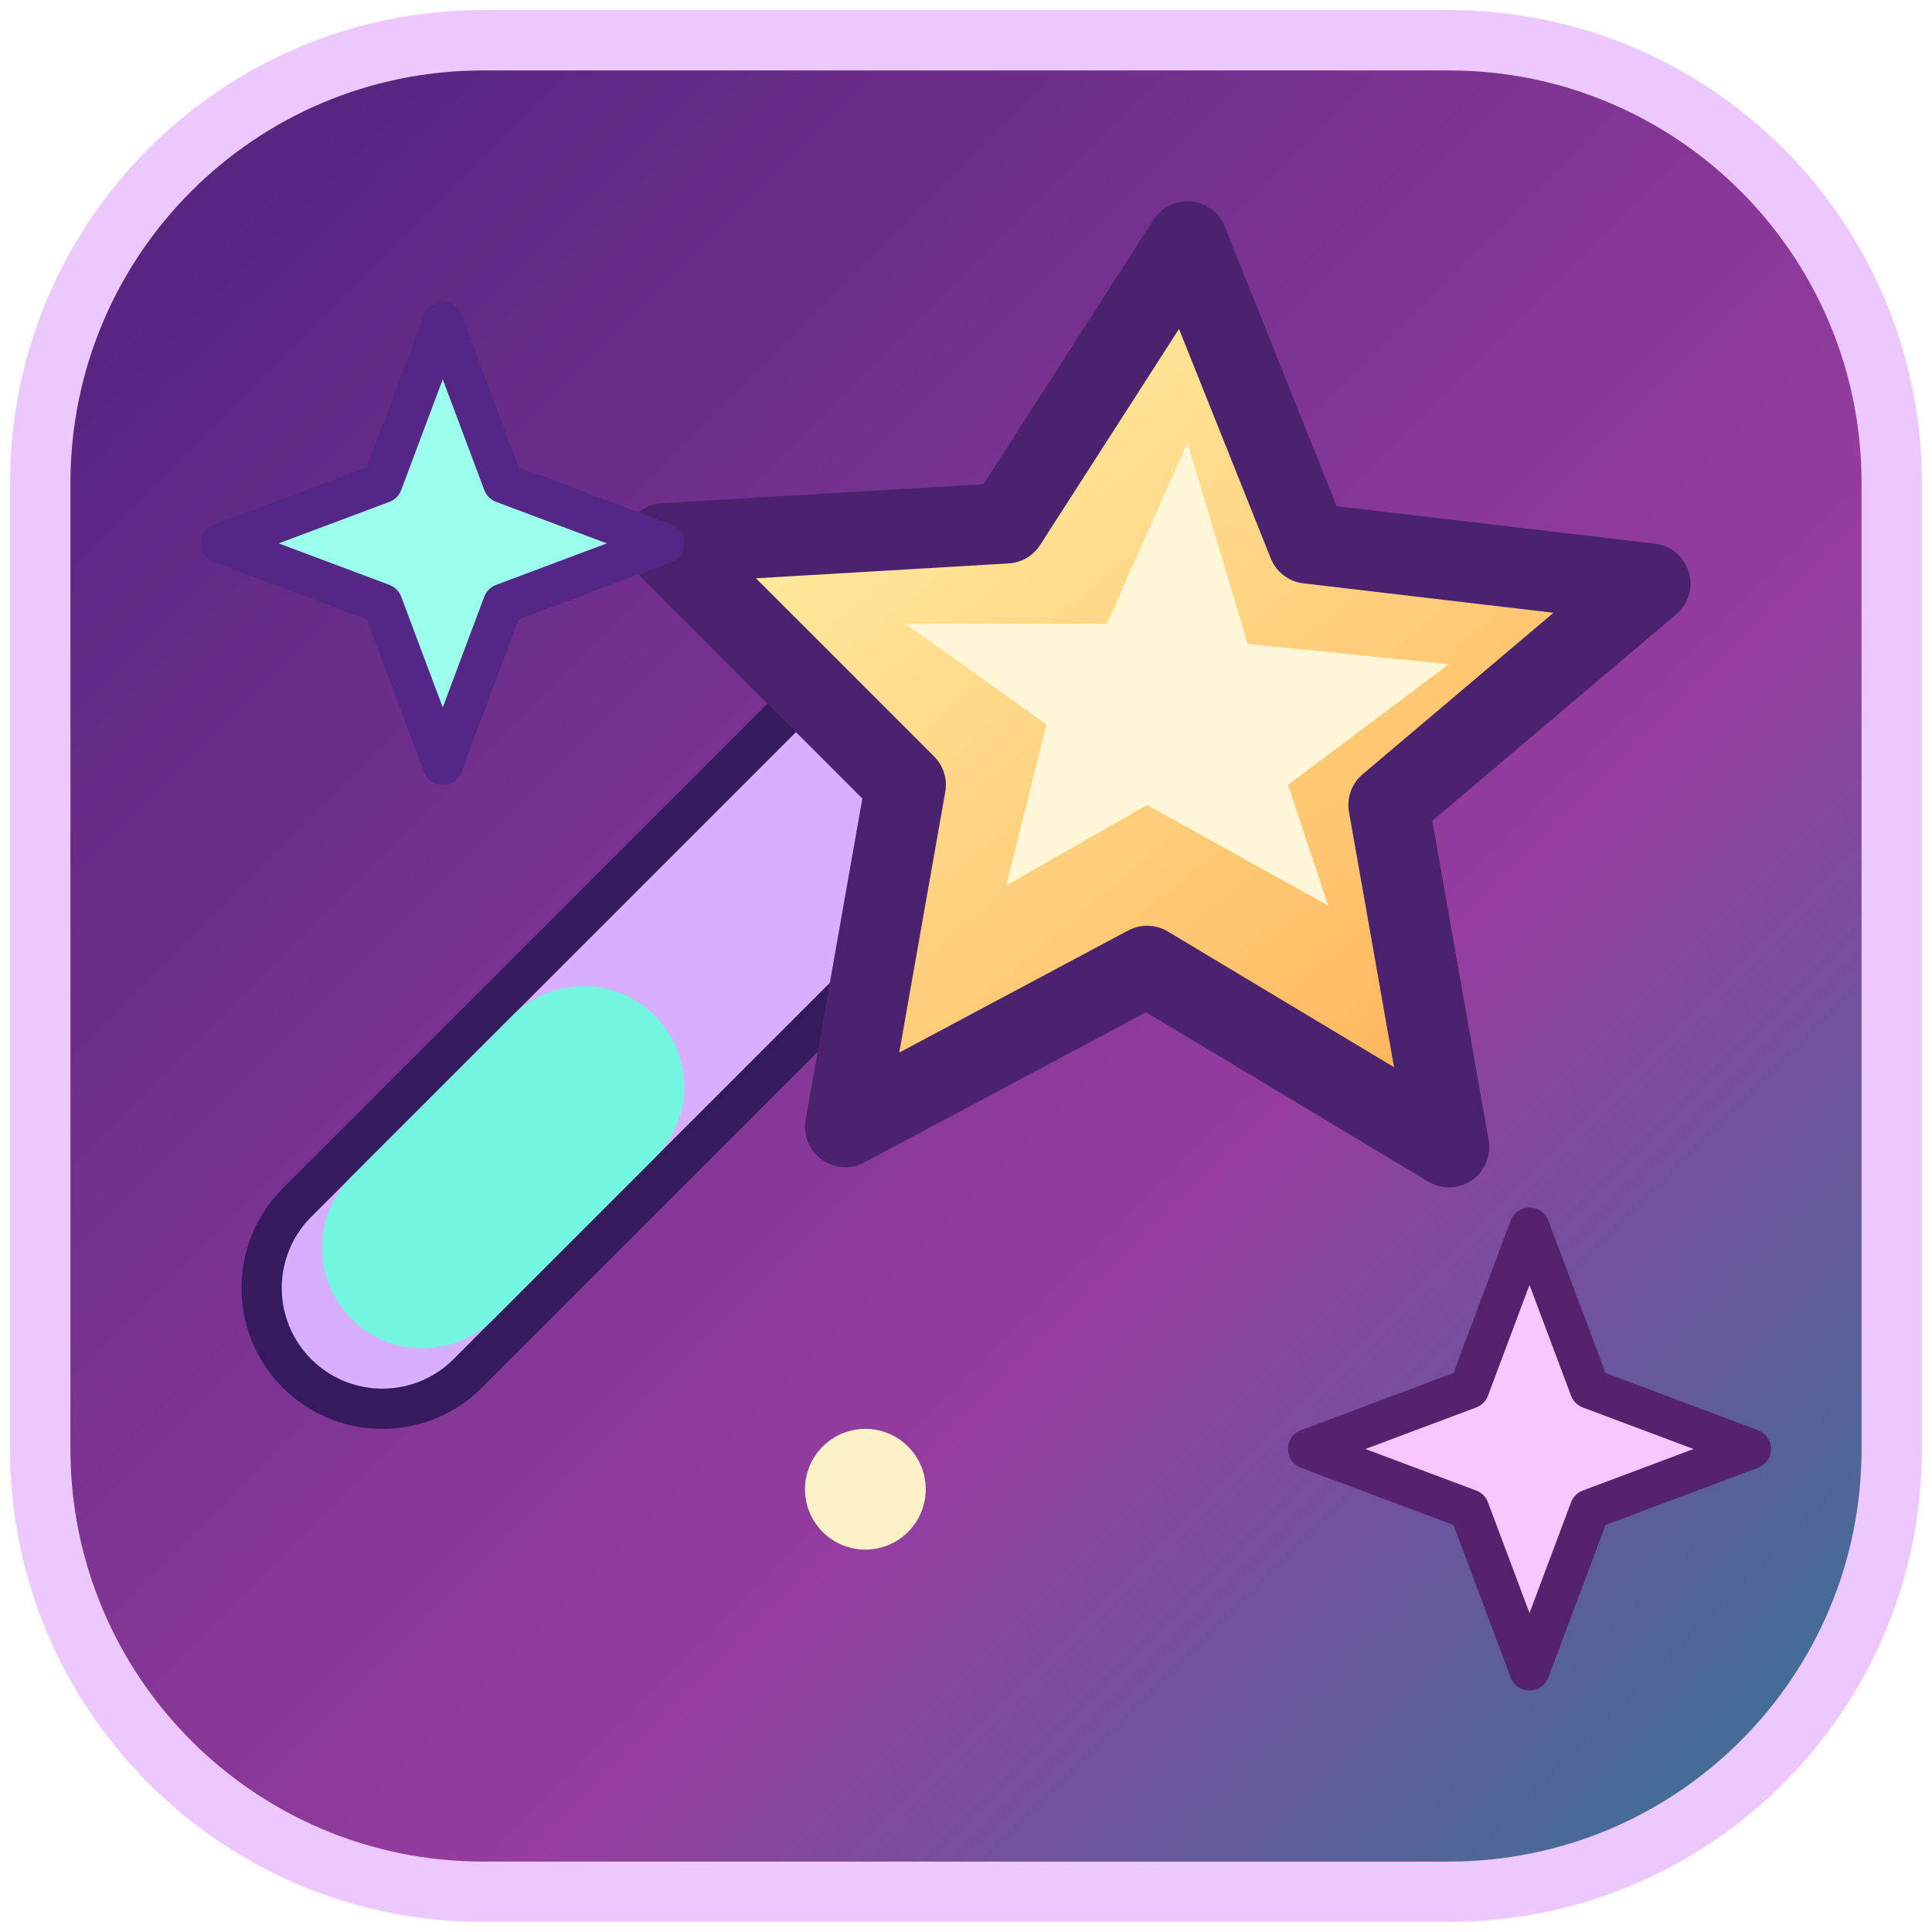
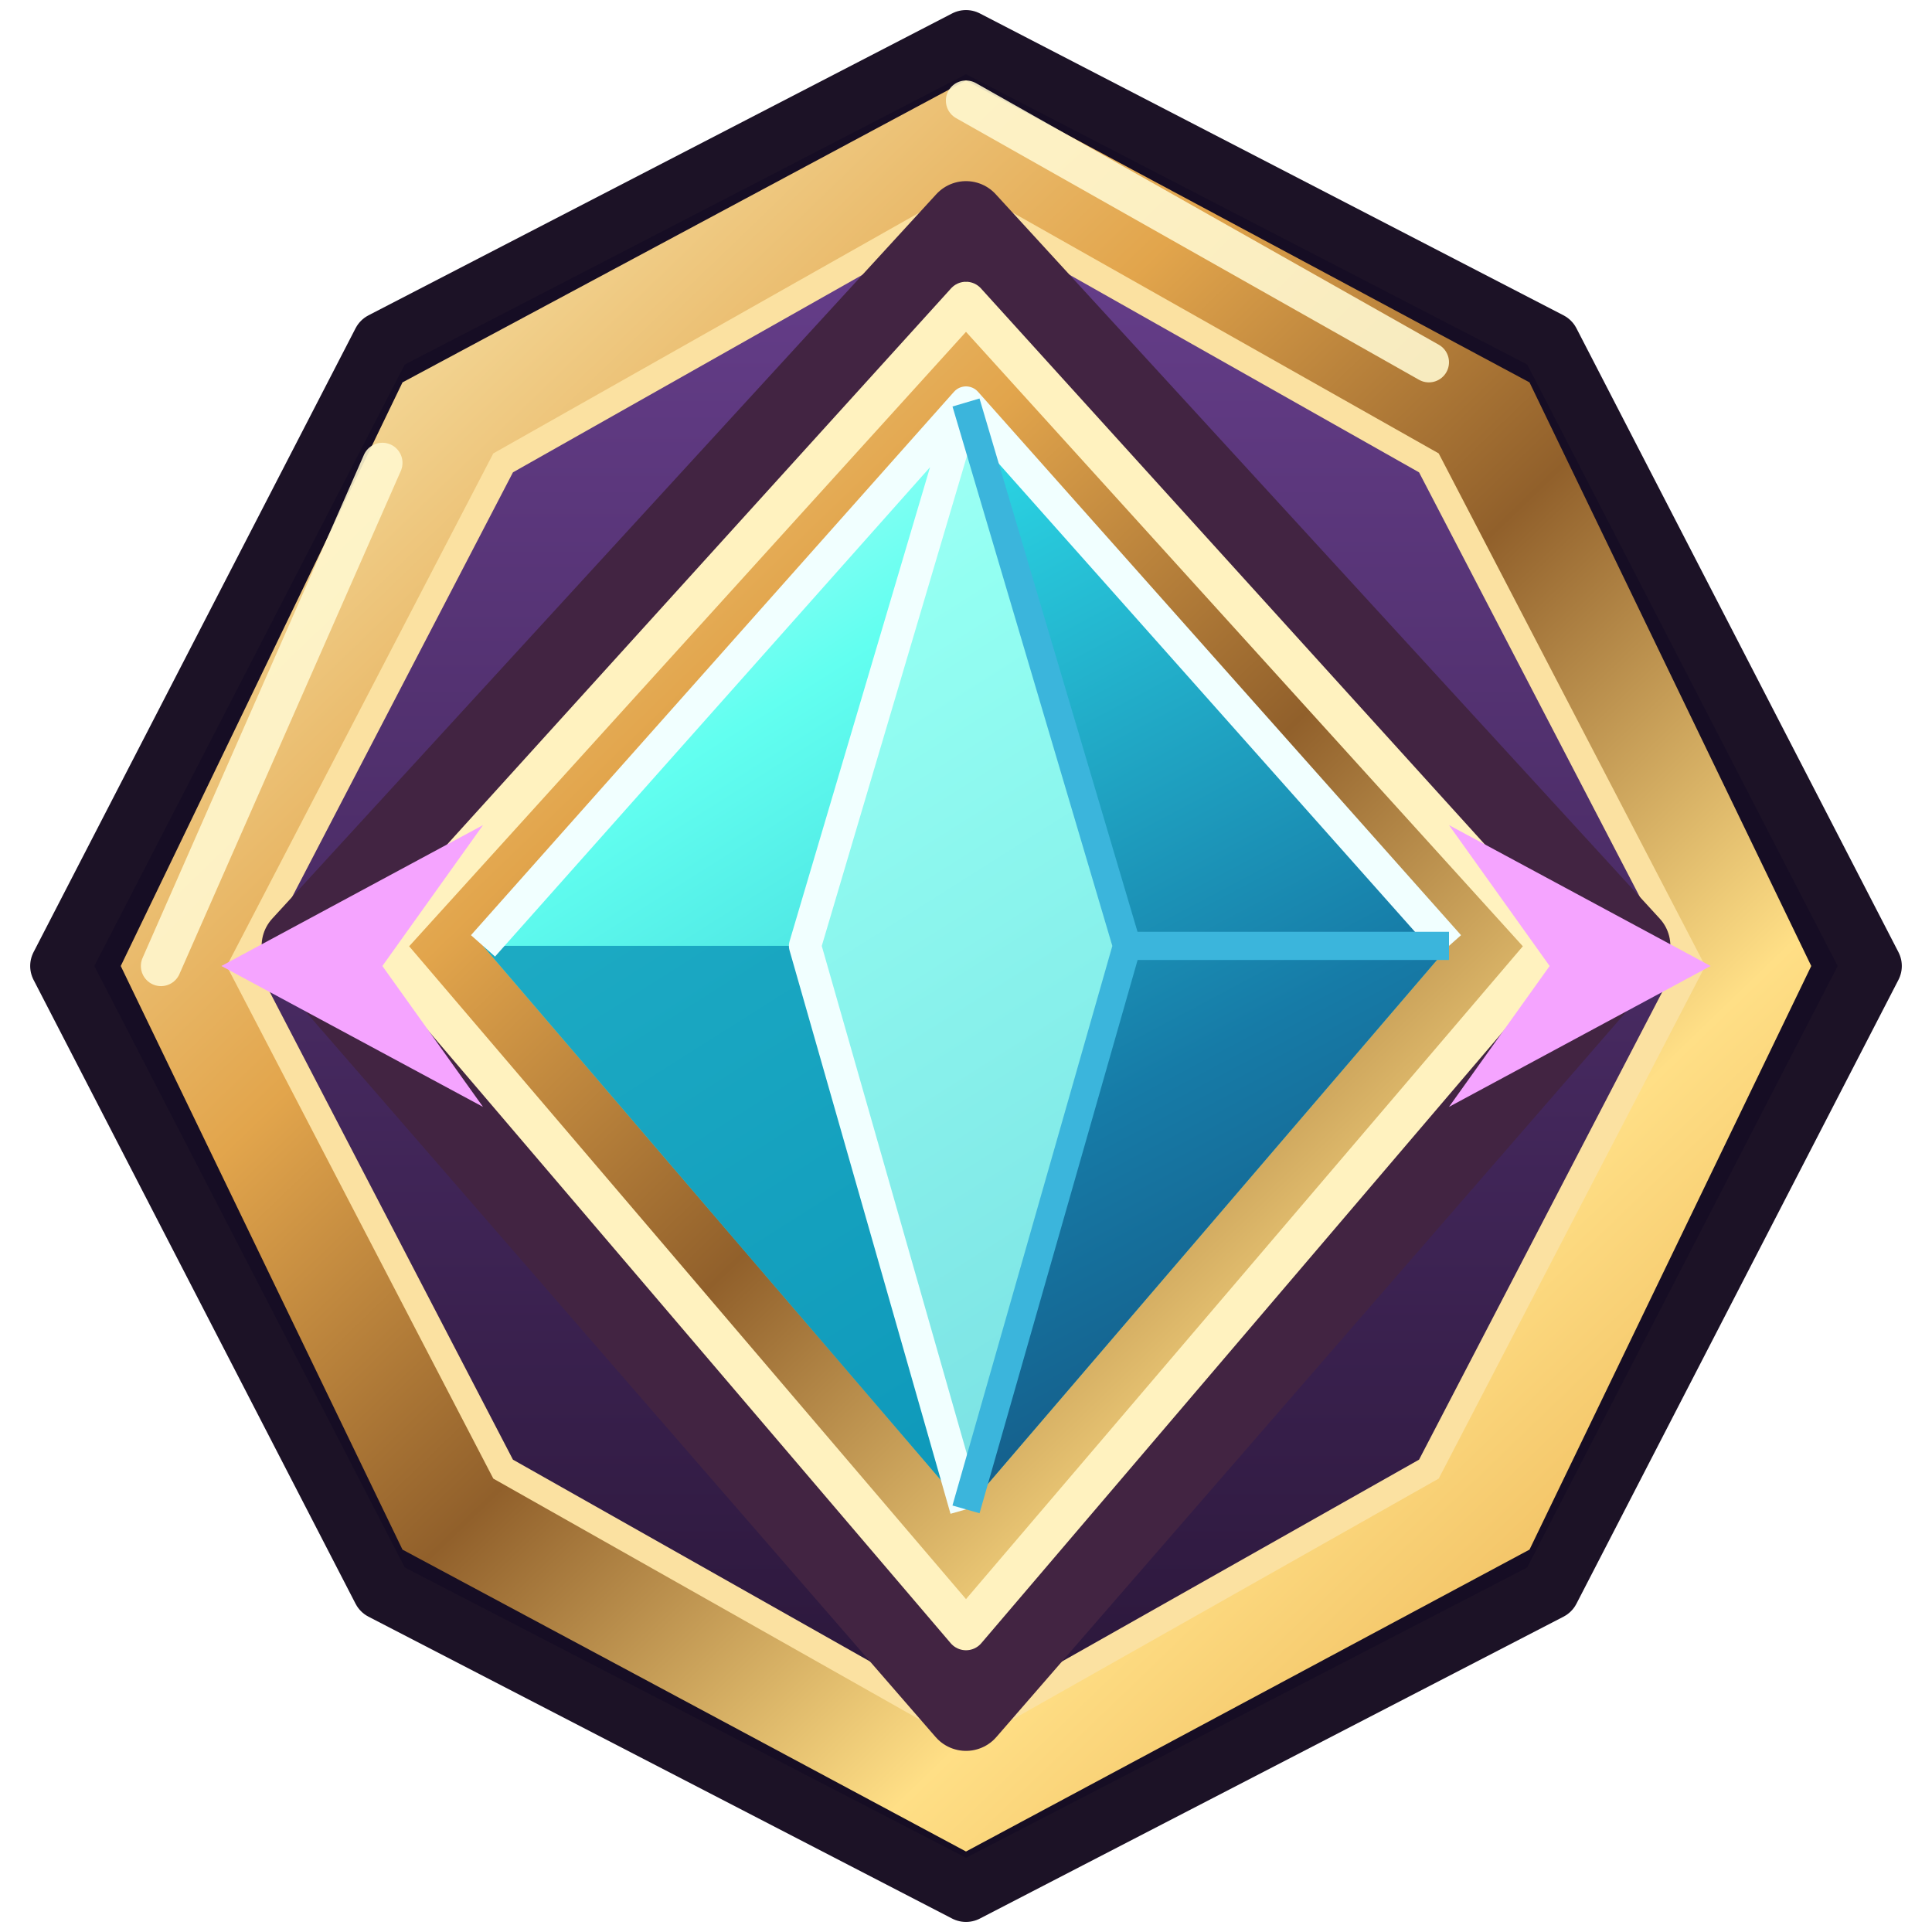
<svg xmlns="http://www.w3.org/2000/svg" width="96" height="96" viewBox="0 0 96 96" role="img" aria-labelledby="pop-title">
  <defs>
-     <linearGradient id="bg" x1="0" y1="0" x2="96" y2="96" gradientUnits="userSpaceOnUse">
-       <stop stop-color="#49217A" />
-       <stop offset=".62" stop-color="#963D9F" />
-       <stop offset="1" stop-color="#267D94" />
+     <linearGradient id="gold" x1="8" y1="8" x2="87" y2="90" gradientUnits="userSpaceOnUse">
+       <stop stop-color="#fff7c5" />
+       <stop offset=".33" stop-color="#e2a54c" />
+       <stop offset=".52" stop-color="#91602b" />
+       <stop offset=".74" stop-color="#ffdf86" />
+       <stop offset="1" stop-color="#e4a443" />
    </linearGradient>
-     <linearGradient id="magic" x1="43" y1="12" x2="75" y2="50" gradientUnits="userSpaceOnUse">
-       <stop stop-color="#FFF4AB" />
-       <stop offset="1" stop-color="#FFB65C" />
+     <linearGradient id="violet" x1="48" y1="4" x2="48" y2="92" gradientUnits="userSpaceOnUse">
+       <stop stop-color="#6c4293" />
+       <stop offset="1" stop-color="#251332" />
+     </linearGradient>
+     <linearGradient id="light" x1="22" y1="12" x2="65" y2="80" gradientUnits="userSpaceOnUse">
+       <stop stop-color="#ecffff" />
+       <stop offset=".35" stop-color="#62fff0" />
+       <stop offset="1" stop-color="#0c94ba" />
+     </linearGradient>
+     <linearGradient id="shade" x1="48" y1="16" x2="82" y2="80" gradientUnits="userSpaceOnUse">
+       <stop stop-color="#2fe7f0" />
+       <stop offset=".52" stop-color="#167ba7" />
+       <stop offset="1" stop-color="#133865" />
    </linearGradient>
  </defs>
-   <rect x="2" y="2" width="92" height="92" rx="22" fill="url(#bg)" stroke="#EDC8FF" stroke-width="3" />
-   <path d="M19 64L48 35" stroke="#351A5D" stroke-width="14" stroke-linecap="round" />
-   <path d="M19 64L48 35" stroke="#D8AEFF" stroke-width="10" stroke-linecap="round" />
-   <path d="M21 62L29 54" stroke="#74F5E0" stroke-width="10" stroke-linecap="round" />
-   <path d="M59 12L65 27 82 29 69 40 72 57 57 48 42 56 45 39 33 27 50 26Z" fill="url(#magic)" stroke="#4A226E" stroke-width="4" stroke-linejoin="round" />
-   <path d="M59 22L62 32 72 33 64 39 66 45 57 40 50 44 52 36 45 31 55 31Z" fill="#FFF7D7" />
-   <path d="M22 16L25 24 33 27 25 30 22 38 19 30 11 27 19 24Z" fill="#9CFFED" stroke="#542787" stroke-width="2" stroke-linejoin="round" />
-   <path d="M76 61L79 69 87 72 79 75 76 83 73 75 65 72 73 69Z" fill="#FAC6FF" stroke="#55226D" stroke-width="2" stroke-linejoin="round" />
-   <circle cx="43" cy="74" r="3" fill="#FDF1C8" />
+   <path d="M48 2 77 17 93 48 77 79 48 94 19 79 3 48 19 17Z" fill="#160d24" stroke="#1c1226" stroke-width="3" stroke-linejoin="round" />
+   <path d="M48 4 76 19 90 48 76 77 48 92 20 77 6 48 20 19Z" fill="url(#gold)" />
+   <path d="M48 10 71 23 84 48 71 73 48 86 25 73 12 48 25 23Z" fill="url(#violet)" stroke="#fbe1a1" stroke-width="1.3" />
+   <path d="M48 11 81 47 48 85 15 47Z" fill="#100b24" stroke="#422442" stroke-width="4" stroke-linejoin="round" />
+   <path d="M48 15 77 47 48 81 19 47Z" fill="url(#gold)" stroke="#fff2bf" stroke-width="2" stroke-linejoin="round" />
+   <path d="M48 20 72 47 48 75 24 47Z" fill="url(#light)" />
+   <path d="M48 20 72 47 48 75 56 47Z" fill="url(#shade)" />
+   <path d="M48 20 40 47 48 75 56 47Z" fill="#b0fff4" opacity=".63" />
+   <path d="M24 47 40 47 48 75Z" fill="#0790b6" opacity=".75" />
+   <path d="M24 47 48 20 72 47M48 20 40 47 48 75" fill="none" stroke="#f1ffff" stroke-width="1.6" stroke-linejoin="round" />
+   <path d="M48 20 56 47 48 75M56 47H72" fill="none" stroke="#3bb5dc" stroke-width="1.4" stroke-linejoin="round" />
+   <path d="M11 48 24 41 19 48 24 55ZM85 48 72 41 77 48 72 55Z" fill="#f5a4ff" />
+   <path d="M48 5 71 18M8 48 19 23" stroke="#fff7ce" stroke-width="2" stroke-linecap="round" opacity=".9" />
</svg>
